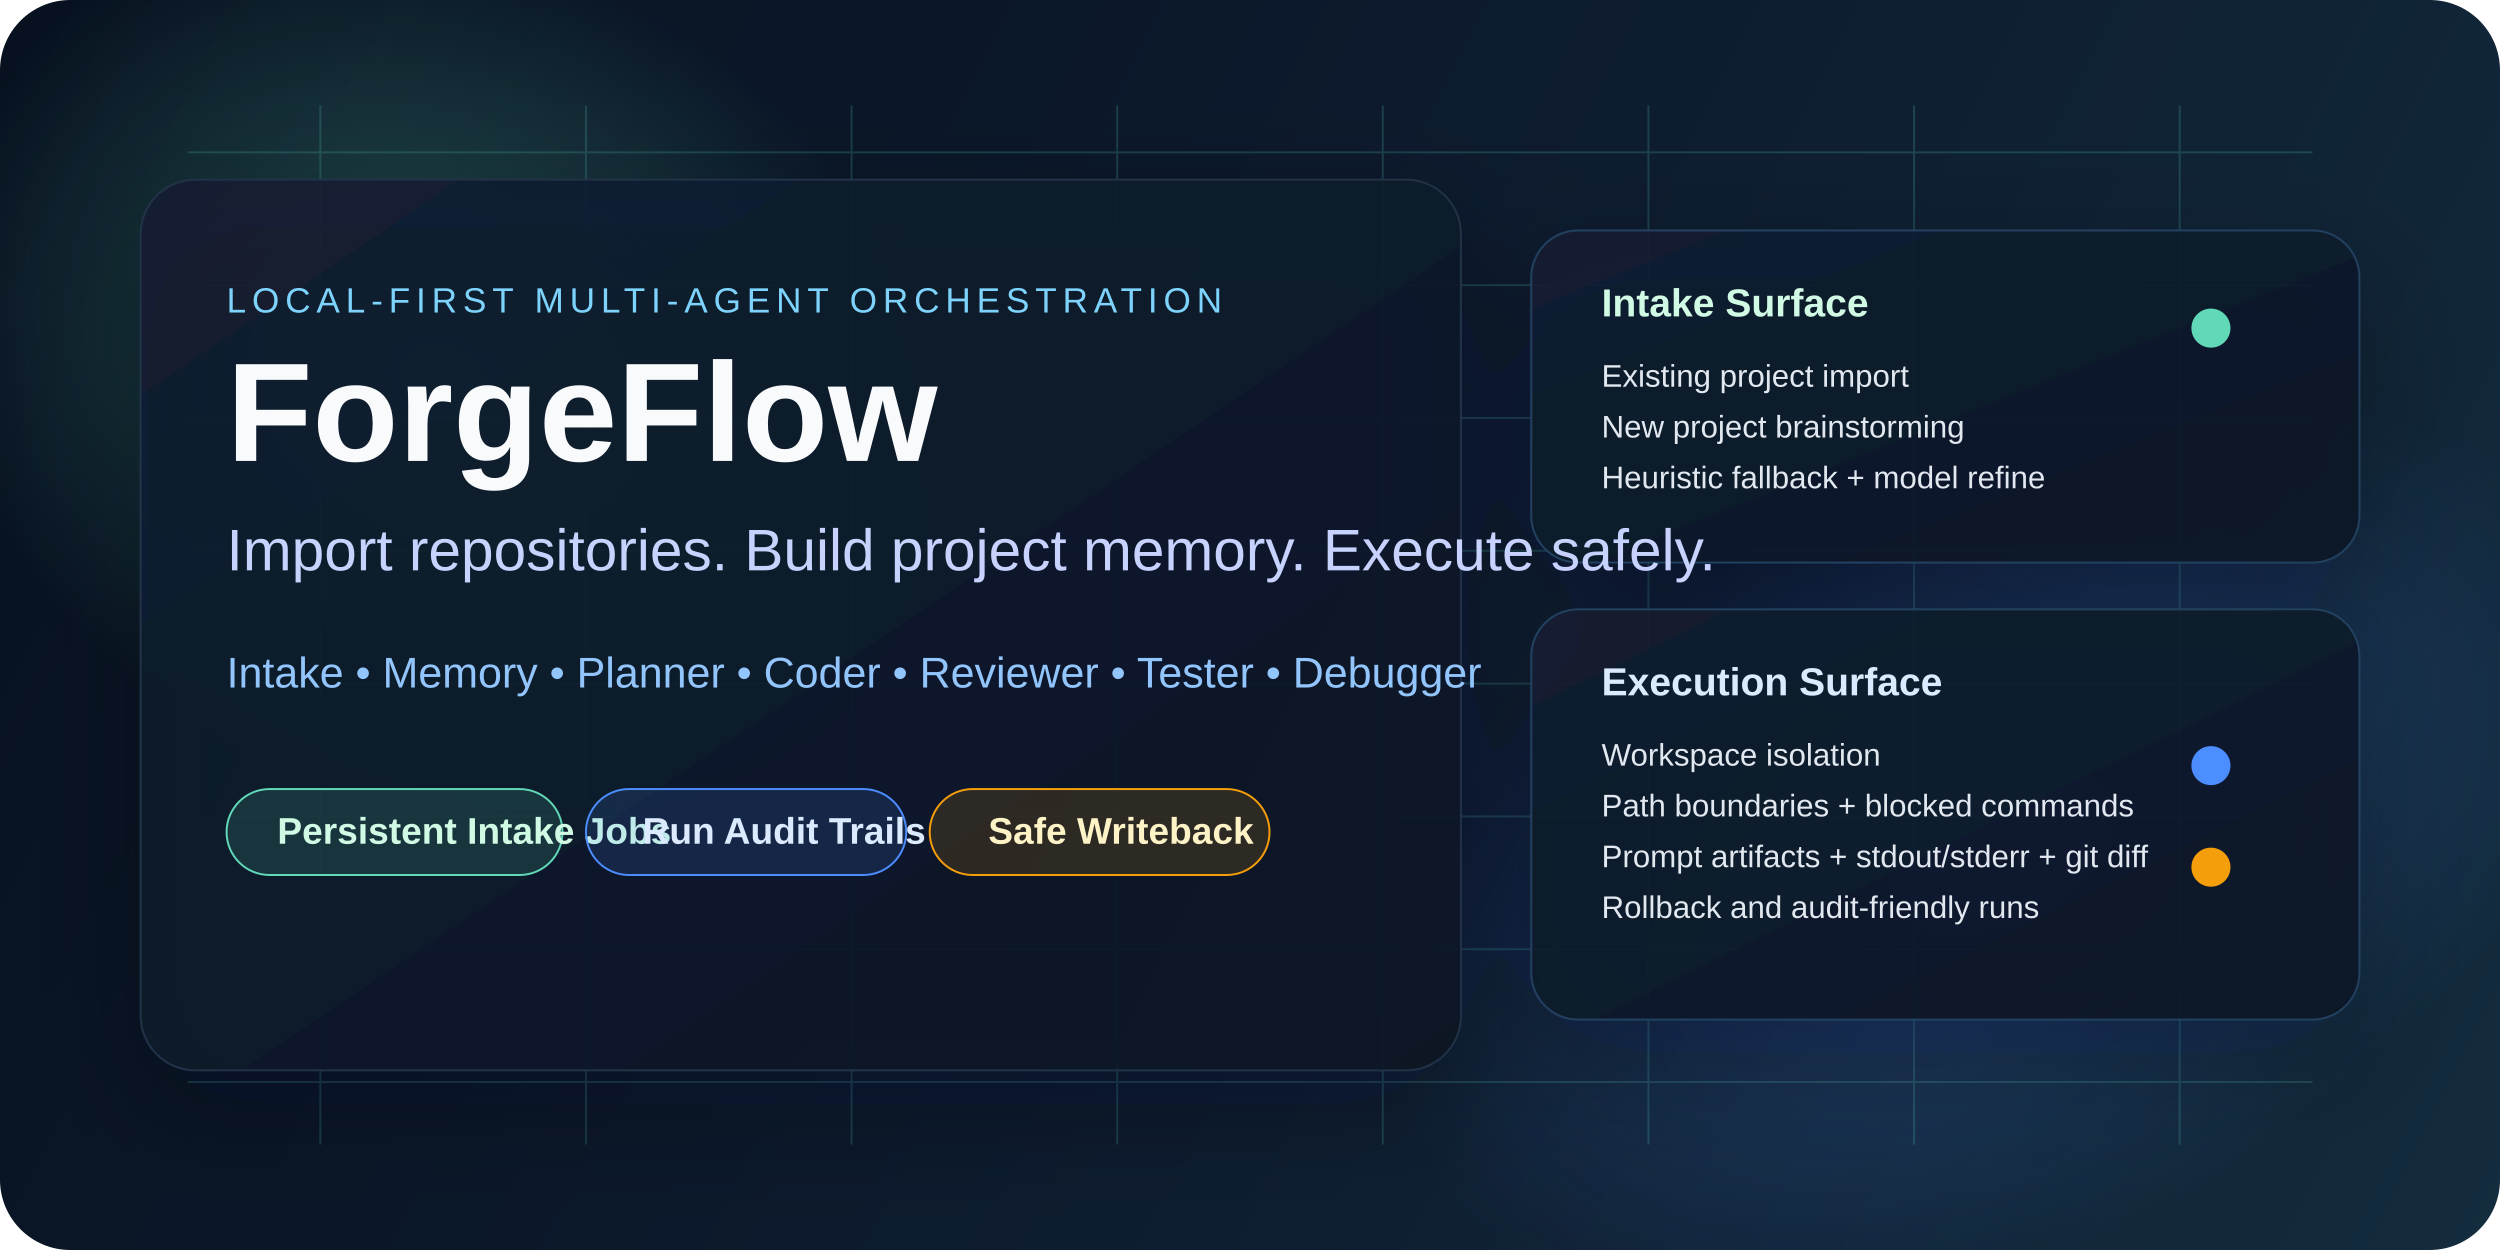
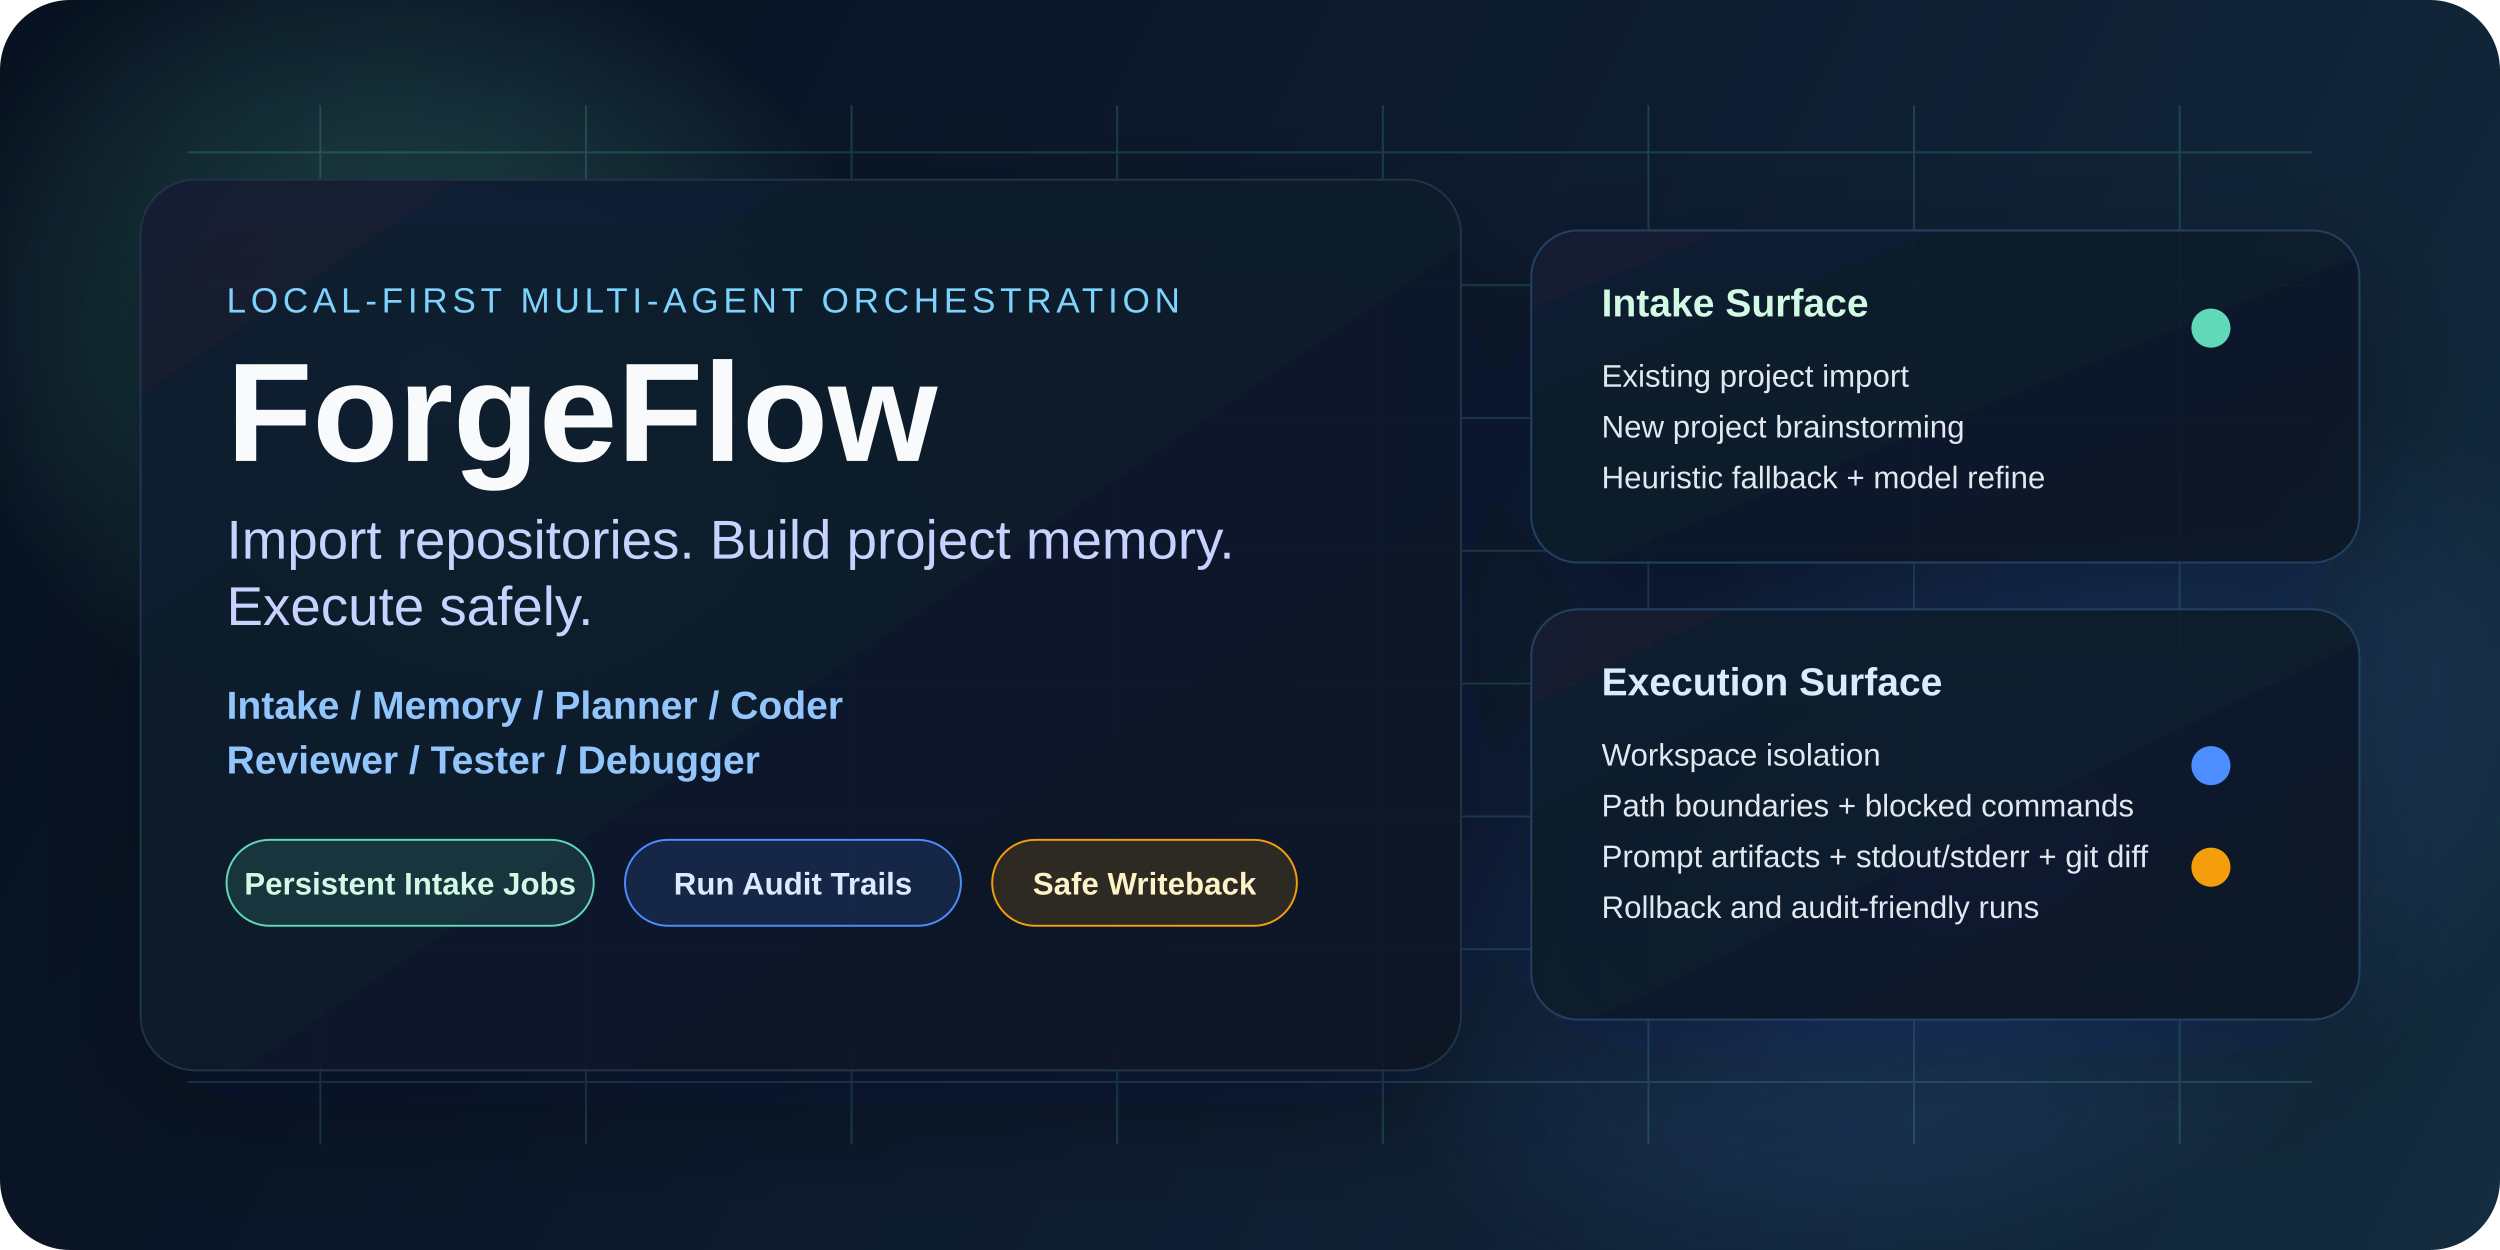
<svg xmlns="http://www.w3.org/2000/svg" width="1280" height="640" viewBox="0 0 1280 640" fill="none">
  <defs>
    <linearGradient id="bg" x1="0" y1="0" x2="1280" y2="640" gradientUnits="userSpaceOnUse">
      <stop stop-color="#07111F" />
      <stop offset="0.55" stop-color="#0E1C30" />
      <stop offset="1" stop-color="#132C3E" />
    </linearGradient>
    <radialGradient id="glowA" cx="0" cy="0" r="1" gradientUnits="userSpaceOnUse" gradientTransform="translate(228 196) rotate(32.5) scale(274 219)">
      <stop stop-color="#61D9B8" stop-opacity="0.34" />
      <stop offset="1" stop-color="#61D9B8" stop-opacity="0" />
    </radialGradient>
    <radialGradient id="glowB" cx="0" cy="0" r="1" gradientUnits="userSpaceOnUse" gradientTransform="translate(1025 438) rotate(152.4) scale(335 198)">
      <stop stop-color="#4C8DFF" stop-opacity="0.28" />
      <stop offset="1" stop-color="#4C8DFF" stop-opacity="0" />
    </radialGradient>
    <linearGradient id="card" x1="0" y1="0" x2="1" y2="1">
      <stop stop-color="#132033" stop-opacity="0.92" />
      <stop offset="1" stop-color="#0A1424" stop-opacity="0.92" />
    </linearGradient>
    <filter id="shadow" x="-20%" y="-20%" width="140%" height="140%">
      <feDropShadow dx="0" dy="20" stdDeviation="30" flood-color="#030712" flood-opacity="0.34" />
    </filter>
  </defs>
  <rect width="1280" height="640" rx="36" fill="url(#bg)" />
  <rect width="1280" height="640" rx="36" fill="url(#glowA)" />
  <rect width="1280" height="640" rx="36" fill="url(#glowB)" />
  <g opacity="0.18">
    <path d="M96 78H1184" stroke="#5EEAD4" stroke-width="1" />
    <path d="M96 146H1184" stroke="#5EEAD4" stroke-width="1" />
    <path d="M96 214H1184" stroke="#5EEAD4" stroke-width="1" />
    <path d="M96 282H1184" stroke="#5EEAD4" stroke-width="1" />
    <path d="M96 350H1184" stroke="#5EEAD4" stroke-width="1" />
    <path d="M96 418H1184" stroke="#5EEAD4" stroke-width="1" />
    <path d="M96 486H1184" stroke="#5EEAD4" stroke-width="1" />
    <path d="M96 554H1184" stroke="#5EEAD4" stroke-width="1" />
    <path d="M164 54V586" stroke="#5EEAD4" stroke-width="1" />
    <path d="M300 54V586" stroke="#5EEAD4" stroke-width="1" />
    <path d="M436 54V586" stroke="#5EEAD4" stroke-width="1" />
    <path d="M572 54V586" stroke="#5EEAD4" stroke-width="1" />
    <path d="M708 54V586" stroke="#5EEAD4" stroke-width="1" />
    <path d="M844 54V586" stroke="#5EEAD4" stroke-width="1" />
    <path d="M980 54V586" stroke="#5EEAD4" stroke-width="1" />
    <path d="M1116 54V586" stroke="#5EEAD4" stroke-width="1" />
  </g>
  <g filter="url(#shadow)">
    <rect x="72" y="92" width="676" height="456" rx="28" fill="url(#card)" stroke="#203247" />
    <rect x="784" y="118" width="424" height="170" rx="24" fill="url(#card)" stroke="#24415F" />
    <rect x="784" y="312" width="424" height="210" rx="24" fill="url(#card)" stroke="#24415F" />
  </g>
-   <text x="116" y="160" fill="#7DD3FC" font-family="Segoe UI, Arial, sans-serif" font-size="18" letter-spacing="3">LOCAL-FIRST MULTI-AGENT ORCHESTRATION</text>
+   <text x="116" y="160" fill="#7DD3FC" font-family="Segoe UI, Arial, sans-serif" font-size="18" letter-spacing="2.4">LOCAL-FIRST MULTI-AGENT ORCHESTRATION</text>
  <text x="116" y="236" fill="#F8FAFC" font-family="Segoe UI, Arial, sans-serif" font-size="72" font-weight="700">ForgeFlow</text>
-   <text x="116" y="292" fill="#C7D2FE" font-family="Segoe UI, Arial, sans-serif" font-size="30">Import repositories. Build project memory. Execute safely.</text>
-   <text x="116" y="352" fill="#93C5FD" font-family="Segoe UI, Arial, sans-serif" font-size="22">Intake • Memory • Planner • Coder • Reviewer • Tester • Debugger</text>
+   <text x="116" y="286" fill="#C7D2FE" font-family="Segoe UI, Arial, sans-serif" font-size="28" font-weight="500">
+     <tspan x="116" dy="0">Import repositories. Build project memory.</tspan>
+     <tspan x="116" dy="34">Execute safely.</tspan>
+   </text>
+   <text x="116" y="368" fill="#93C5FD" font-family="Segoe UI, Arial, sans-serif" font-size="20" font-weight="600">
+     <tspan x="116" dy="0">Intake / Memory / Planner / Coder</tspan>
+     <tspan x="116" dy="28">Reviewer / Tester / Debugger</tspan>
+   </text>
  <g>
-     <rect x="116" y="404" width="172" height="44" rx="22" fill="#61D9B8" fill-opacity="0.14" stroke="#61D9B8" />
-     <text x="142" y="432" fill="#D1FAE5" font-family="Segoe UI, Arial, sans-serif" font-size="19" font-weight="600">Persistent Intake Jobs</text>
-     <rect x="300" y="404" width="164" height="44" rx="22" fill="#4C8DFF" fill-opacity="0.14" stroke="#4C8DFF" />
-     <text x="329" y="432" fill="#DBEAFE" font-family="Segoe UI, Arial, sans-serif" font-size="19" font-weight="600">Run Audit Trails</text>
-     <rect x="476" y="404" width="174" height="44" rx="22" fill="#F59E0B" fill-opacity="0.14" stroke="#F59E0B" />
-     <text x="506" y="432" fill="#FEF3C7" font-family="Segoe UI, Arial, sans-serif" font-size="19" font-weight="600">Safe Writeback</text>
+     <rect x="116" y="430" width="188" height="44" rx="22" fill="#61D9B8" fill-opacity="0.14" stroke="#61D9B8" />
+     <text x="210" y="458" text-anchor="middle" fill="#D1FAE5" font-family="Segoe UI, Arial, sans-serif" font-size="16" font-weight="700">Persistent Intake Jobs</text>
+     <rect x="320" y="430" width="172" height="44" rx="22" fill="#4C8DFF" fill-opacity="0.14" stroke="#4C8DFF" />
+     <text x="406" y="458" text-anchor="middle" fill="#DBEAFE" font-family="Segoe UI, Arial, sans-serif" font-size="16" font-weight="700">Run Audit Trails</text>
+     <rect x="508" y="430" width="156" height="44" rx="22" fill="#F59E0B" fill-opacity="0.14" stroke="#F59E0B" />
+     <text x="586" y="458" text-anchor="middle" fill="#FEF3C7" font-family="Segoe UI, Arial, sans-serif" font-size="16" font-weight="700">Safe Writeback</text>
  </g>
  <text x="820" y="162" fill="#D1FAE5" font-family="Segoe UI, Arial, sans-serif" font-size="20" font-weight="700">Intake Surface</text>
  <text x="820" y="198" fill="#E2E8F0" font-family="Segoe UI, Arial, sans-serif" font-size="16">Existing project import</text>
  <text x="820" y="224" fill="#E2E8F0" font-family="Segoe UI, Arial, sans-serif" font-size="16">New project brainstorming</text>
  <text x="820" y="250" fill="#E2E8F0" font-family="Segoe UI, Arial, sans-serif" font-size="16">Heuristic fallback + model refine</text>
  <text x="820" y="356" fill="#DBEAFE" font-family="Segoe UI, Arial, sans-serif" font-size="20" font-weight="700">Execution Surface</text>
  <text x="820" y="392" fill="#E2E8F0" font-family="Segoe UI, Arial, sans-serif" font-size="16">Workspace isolation</text>
  <text x="820" y="418" fill="#E2E8F0" font-family="Segoe UI, Arial, sans-serif" font-size="16">Path boundaries + blocked commands</text>
  <text x="820" y="444" fill="#E2E8F0" font-family="Segoe UI, Arial, sans-serif" font-size="16">Prompt artifacts + stdout/stderr + git diff</text>
  <text x="820" y="470" fill="#E2E8F0" font-family="Segoe UI, Arial, sans-serif" font-size="16">Rollback and audit-friendly runs</text>
  <g>
    <circle cx="1132" cy="168" r="10" fill="#61D9B8" />
    <circle cx="1132" cy="392" r="10" fill="#4C8DFF" />
    <circle cx="1132" cy="444" r="10" fill="#F59E0B" />
  </g>
</svg>
